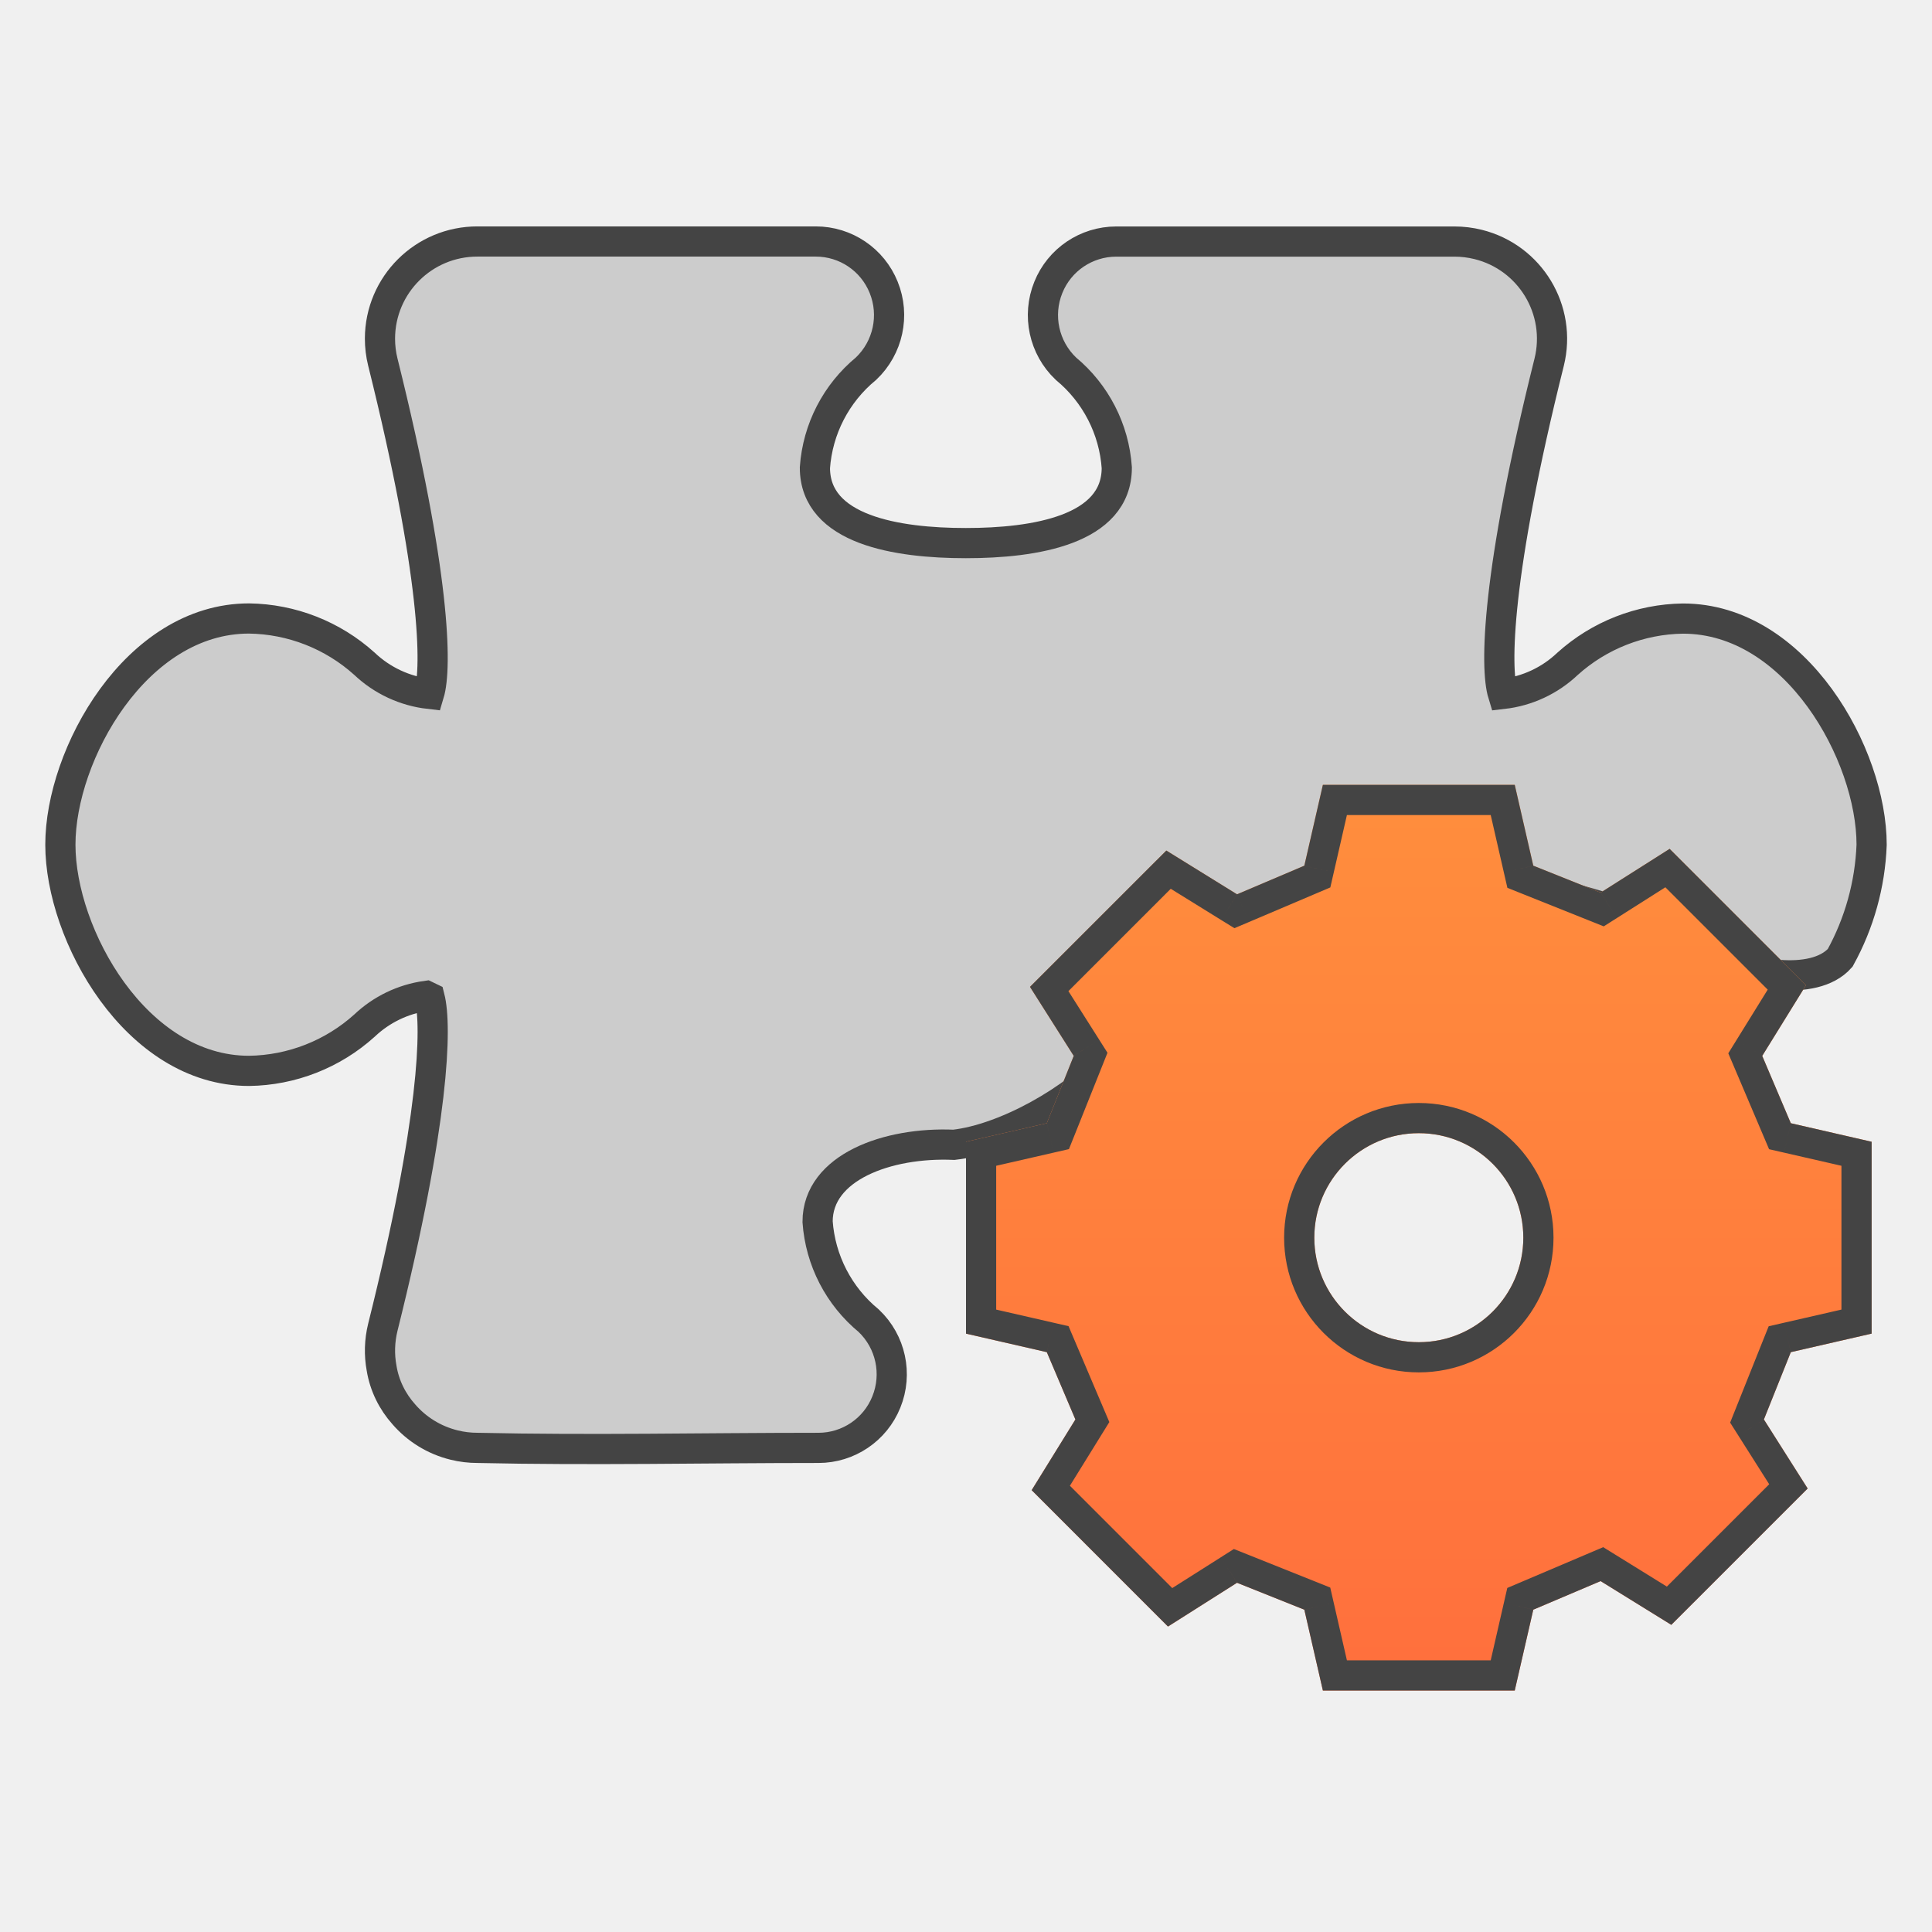
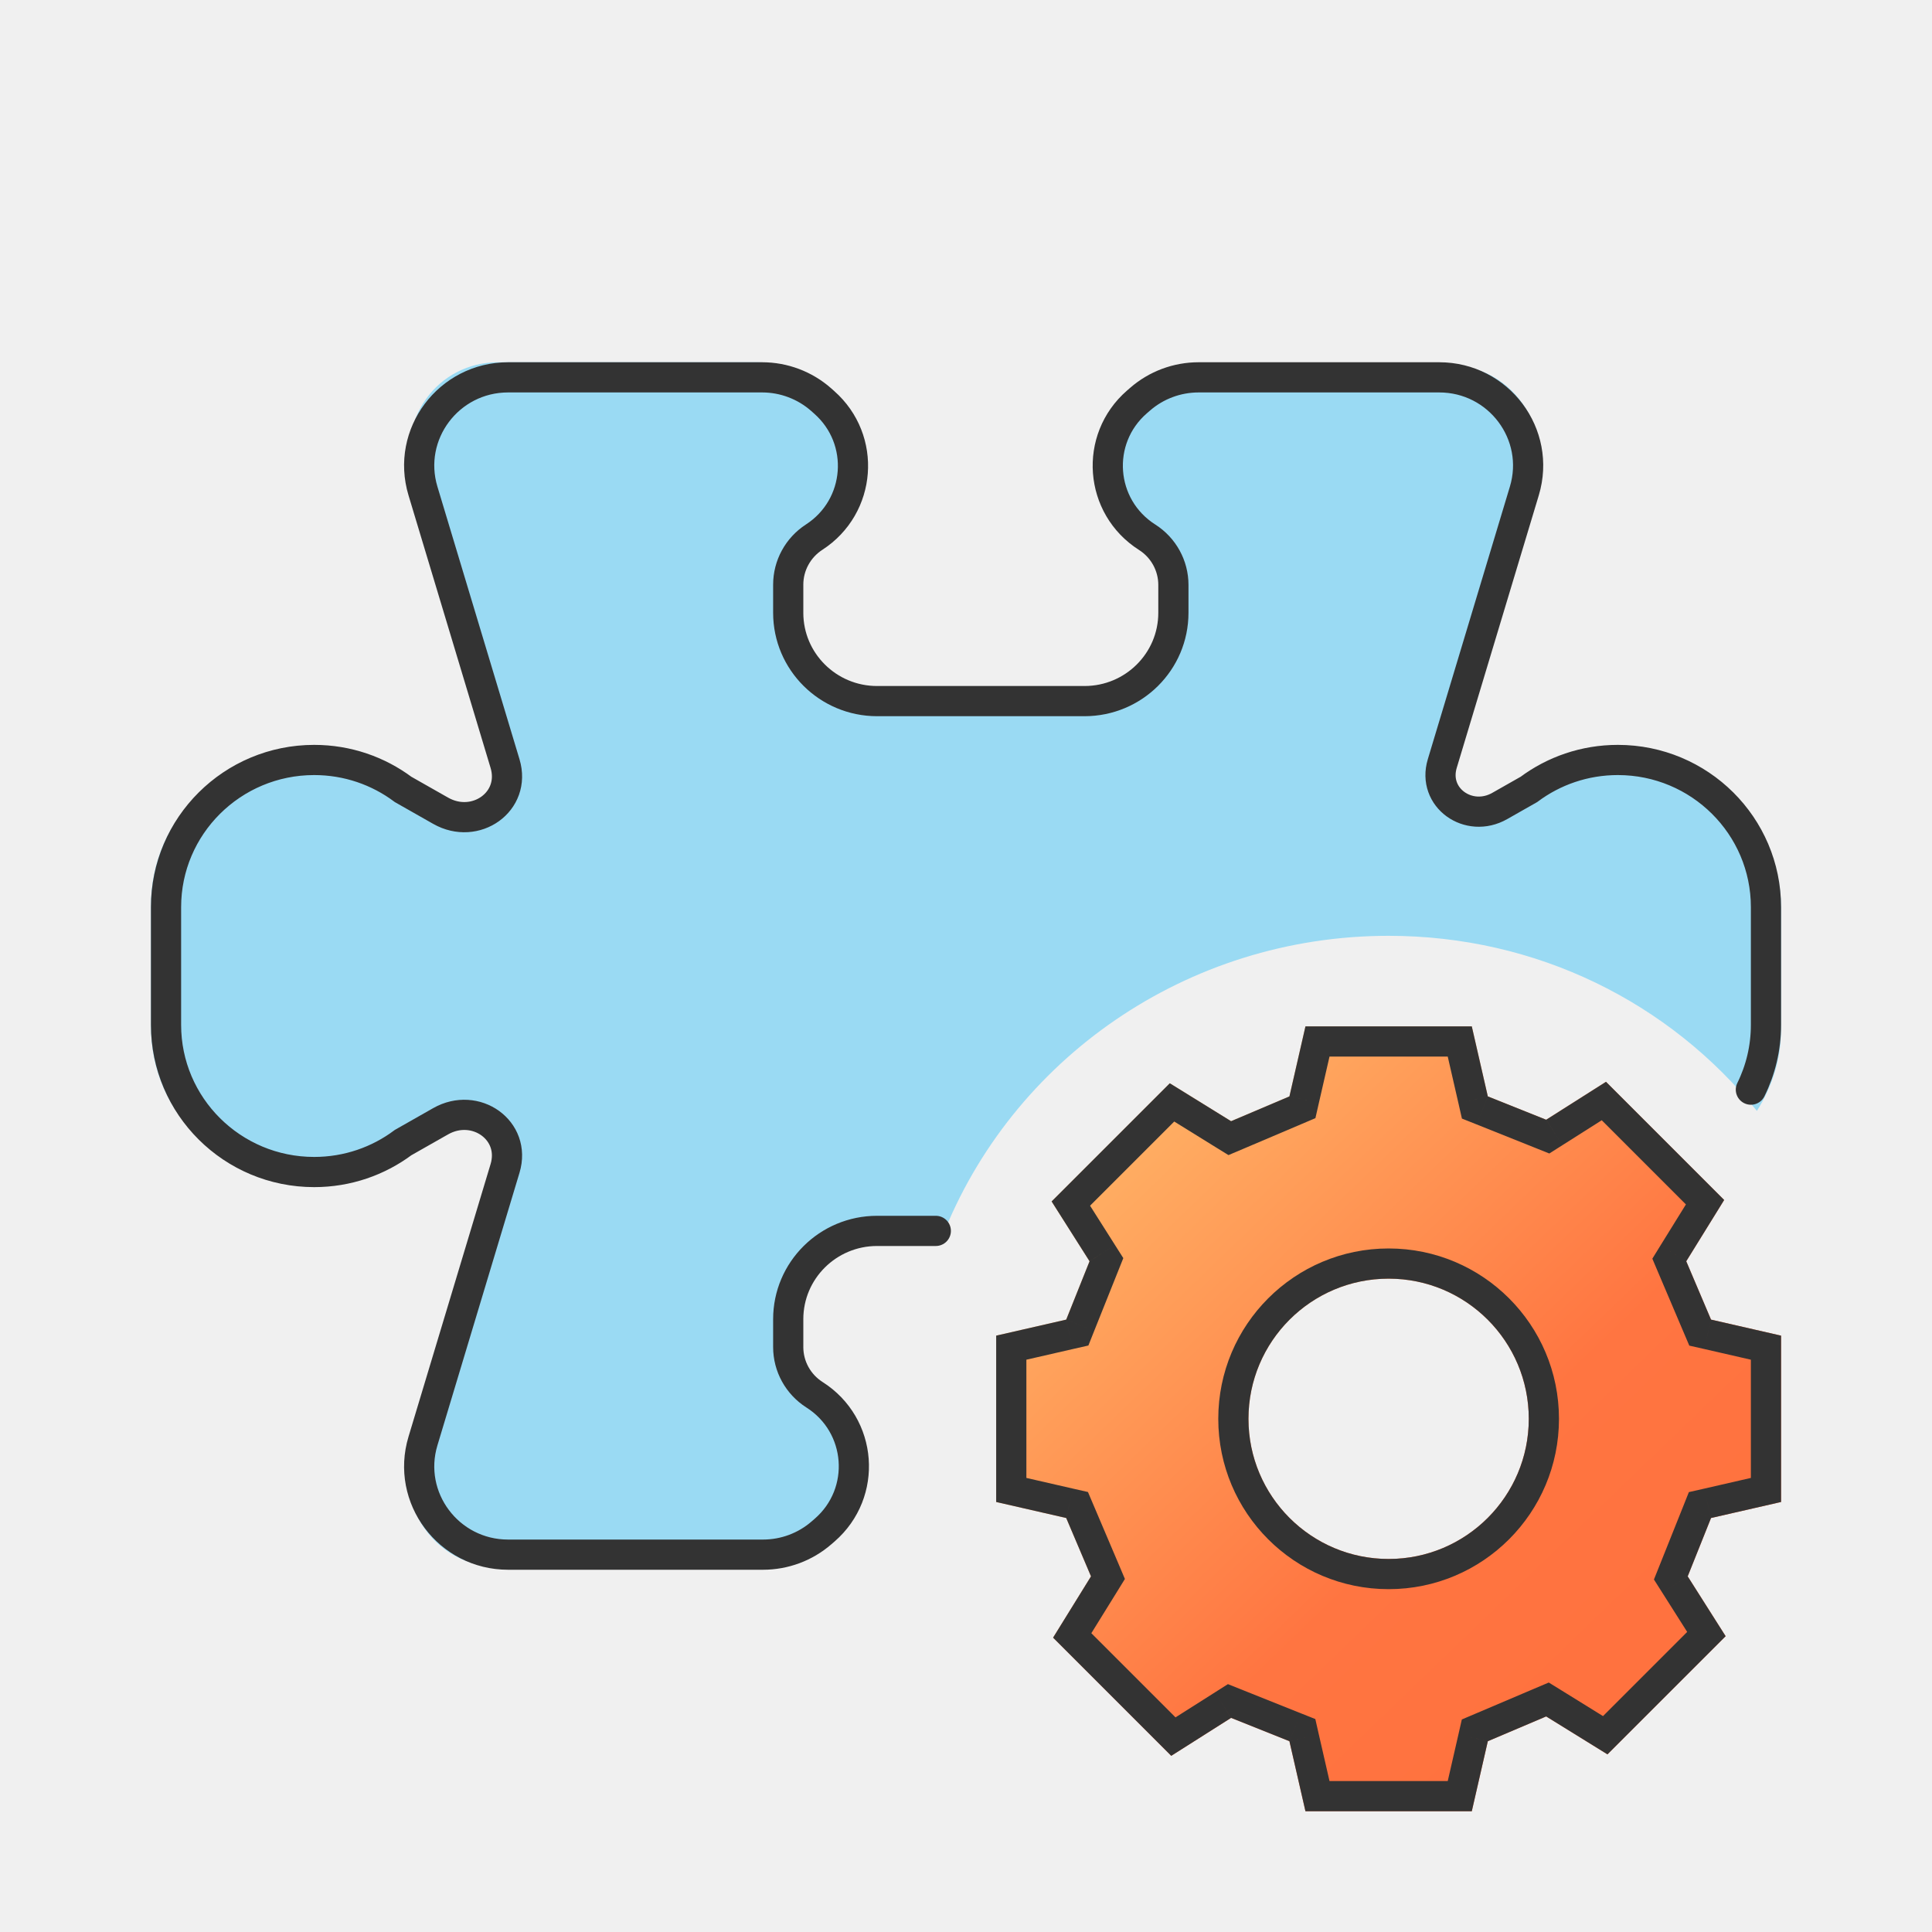
<svg xmlns="http://www.w3.org/2000/svg" width="64" height="64" viewBox="0 0 64 64" fill="none">
-   <path fill-rule="evenodd" clip-rule="evenodd" d="M60.958 31.73C61.593 30.58 61.95 29.297 62 27.984C62 25.002 59.5 20.491 55.751 20.491C54.337 20.51 52.978 21.043 51.928 21.989C51.342 22.546 50.59 22.896 49.786 22.988C49.523 22.127 49.561 19.03 51.318 11.999C51.746 10.271 50.692 8.525 48.963 8.097C48.707 8.034 48.445 8.002 48.181 8.002H36.977C35.987 8.002 35.096 8.603 34.727 9.521C34.35 10.453 34.581 11.521 35.31 12.213C36.297 13.03 36.907 14.215 36.995 15.493C36.995 17.559 34.278 17.991 31.995 17.991C29.713 17.991 26.995 17.558 26.995 15.493C27.085 14.213 27.698 13.026 28.69 12.211C29.419 11.518 29.651 10.45 29.273 9.519C28.904 8.601 28.013 7.999 27.023 8H15.819C14.038 7.996 12.591 9.435 12.587 11.215C12.587 11.478 12.618 11.741 12.682 11.996C14.431 19.017 14.476 22.114 14.214 22.986C13.41 22.894 12.658 22.543 12.072 21.987C11.022 21.04 9.663 20.507 8.249 20.488C4.5 20.488 2 24.999 2 27.981C2 30.963 4.5 35.474 8.249 35.474C9.663 35.455 11.022 34.923 12.072 33.976C12.636 33.441 13.352 33.096 14.121 32.989L14.233 33.043C14.474 33.991 14.396 37.106 12.682 43.966C12.569 44.424 12.56 44.883 12.64 45.318C12.735 45.903 12.998 46.427 13.377 46.851C13.798 47.337 14.37 47.703 15.043 47.869C15.297 47.932 15.559 47.963 15.821 47.963C19.579 48.047 23.353 47.963 27.112 47.963C28.102 47.963 28.992 47.362 29.361 46.444C29.739 45.512 29.508 44.444 28.779 43.752C27.787 42.937 27.174 41.75 27.084 40.47C27.084 38.664 29.408 37.826 31.599 37.923C33.306 37.731 35.617 36.43 36.811 35.087C37.507 34.304 38.348 33.454 39.258 32.739C42.793 29.958 45.065 29.409 49.419 29.409C52.286 29.409 55.362 30.851 57.13 31.838C57.774 32.197 60.065 32.739 60.958 31.73Z" fill="#CCCCCC" stroke="#444444" />
-   <mask id="path-2-inside-1_838_5014" fill="white">
-     <path fill-rule="evenodd" clip-rule="evenodd" d="M59.323 37.208L62 37.822V44.178L59.323 44.792L58.431 47.022L59.881 49.309L55.364 53.825L53.022 52.376L50.792 53.323L50.178 56H43.822L43.208 53.323L40.978 52.431L38.691 53.881L34.175 49.364L35.624 47.022L34.677 44.792L32 44.178V37.822L34.677 37.208L35.569 34.978L34.119 32.691L38.636 28.175L40.978 29.625L43.208 28.677L43.822 26H50.178L50.792 28.677L53.022 29.569L55.309 28.119L59.825 32.636L58.376 34.978L59.323 37.208ZM47 44.462C48.912 44.462 50.462 42.912 50.462 41C50.462 39.088 48.912 37.538 47 37.538C45.088 37.538 43.538 39.088 43.538 41C43.538 42.912 45.088 44.462 47 44.462Z" />
+   <path fill-rule="evenodd" clip-rule="evenodd" d="M26 44V44.9C26 45.6 26.3 46.2 26.9 46.5C28.5 47.5 28.7 49.8 27.2 51.1L27.1 51.2C26.6 51.7 25.9 51.9 25.1 51.9H20H16.5C14.5 51.9 13.1 50 13.6 48L16.4 38.7C16.8 37.4 15.4 36.4 14.2 37.1L13 38C12.2 38.6 11.1 39 10 39C7.2 39 5 36.8 5 34V30C5 27.2 7.2 25 10 25C11.1 25 12.2 25.4 13 26L14.3 26.7C15.5 27.4 16.9 26.4 16.5 25.1L13.7 15.9C13.1 13.9 14.5 12 16.5 12H20H25.1C25.8 12 26.5 12.3 27.1 12.8L27.2 12.9C28.6 14.2 28.5 16.4 26.9 17.5C26.3 17.8 26 18.4 26 19V20C26 21.7 27.3 23 29 23H36C37.7 23 39 21.7 39 20V19.1C39 18.4 38.7 17.8 38.1 17.5C36.5 16.5 36.3 14.2 37.8 12.9L37.9 12.8C38.4 12.3 39.1 12.1 39.9 12.1H45H48C50 12.1 51.4 14 50.9 16L48.1 25.3C47.8 26.5 49 27.3 50 26.7L51 26.1C51.8 25.5 52.9 25.1 54 25.1C56.8 25.1 59 27.3 59 30.1V34.1C59 35.1 58.7 36 58.2 36.8C55.3 33.2 50.9 31 46 31C39.3 31 33.5 35.1 31.2 41H29C27.3 41 26 42.3 26 44Z" fill="#9ADAF3" />
+   <path d="M31 40.775H29.055C27.429 40.775 26.111 42.085 26.111 43.7L26.111 44.624C26.111 45.263 26.439 45.858 26.981 46.203C28.569 47.212 28.738 49.453 27.319 50.686L27.215 50.776C26.678 51.243 25.989 51.5 25.276 51.5H20.222H16.832C14.861 51.5 13.446 49.613 14.011 47.737L16.73 38.706C17.111 37.442 15.75 36.489 14.597 37.143L13.354 37.849C12.533 38.462 11.513 38.825 10.407 38.825C7.697 38.825 5.5 36.642 5.5 33.95V30.05C5.5 27.358 7.697 25.175 10.407 25.175C11.513 25.175 12.533 25.538 13.354 26.151L14.597 26.857C15.75 27.512 17.111 26.558 16.73 25.294L14.011 16.263C13.446 14.387 14.861 12.5 16.832 12.5H20.222H25.246C25.967 12.5 26.663 12.763 27.202 13.238L27.304 13.329C28.702 14.563 28.536 16.78 26.969 17.794C26.434 18.141 26.111 18.733 26.111 19.367V20.3C26.111 21.915 27.429 23.225 29.055 23.225H35.926C37.552 23.225 38.87 21.915 38.87 20.3L38.87 19.376C38.87 18.737 38.543 18.142 38.001 17.797C36.413 16.788 36.244 14.547 37.663 13.314L37.767 13.224C38.303 12.757 38.992 12.5 39.706 12.5H44.759H47.675C49.647 12.5 51.061 14.387 50.496 16.263L47.777 25.294C47.437 26.422 48.651 27.284 49.681 26.699L50.646 26.151C51.467 25.538 52.487 25.175 53.593 25.175C56.303 25.175 58.5 27.358 58.5 30.05V33.95C58.5 34.72 58.32 35.449 58 36.096" stroke="#333333" stroke-linecap="round" />
+   <mask id="path-3-inside-1_1718_7468" fill="white">
+     <path fill-rule="evenodd" clip-rule="evenodd" d="M59 44.245V49.755L56.68 50.286L55.907 52.219L57.164 54.201L53.249 58.115L51.219 56.859L49.286 57.68L48.755 60H43.245L42.714 57.68L40.781 56.907L38.799 58.164L34.885 54.249L36.141 52.219L35.32 50.286L33 49.755V44.245L35.32 43.714L36.093 41.781L34.836 39.799L38.751 35.885L40.781 37.141L42.714 36.32L43.245 34H48.755L49.286 36.32L51.219 37.093L53.201 35.836L57.115 39.751L55.859 41.781L56.68 43.714L59 44.245ZM46 51.643C48.564 51.643 50.643 49.564 50.643 47C50.643 44.436 48.564 42.357 46 42.357C43.436 42.357 41.357 44.436 41.357 47C41.357 49.564 43.436 51.643 46 51.643Z" />
  </mask>
-   <path fill-rule="evenodd" clip-rule="evenodd" d="M59.323 37.208L62 37.822V44.178L59.323 44.792L58.431 47.022L59.881 49.309L55.364 53.825L53.022 52.376L50.792 53.323L50.178 56H43.822L43.208 53.323L40.978 52.431L38.691 53.881L34.175 49.364L35.624 47.022L34.677 44.792L32 44.178V37.822L34.677 37.208L35.569 34.978L34.119 32.691L38.636 28.175L40.978 29.625L43.208 28.677L43.822 26H50.178L50.792 28.677L53.022 29.569L55.309 28.119L59.825 32.636L58.376 34.978L59.323 37.208ZM47 44.462C48.912 44.462 50.462 42.912 50.462 41C50.462 39.088 48.912 37.538 47 37.538C45.088 37.538 43.538 39.088 43.538 41C43.538 42.912 45.088 44.462 47 44.462Z" fill="url(#paint0_linear_838_5014)" />
-   <path d="M62 37.822H63V37.025L62.223 36.847L62 37.822ZM59.323 37.208L58.403 37.599L58.603 38.069L59.1 38.183L59.323 37.208ZM62 44.178L62.223 45.153L63 44.975V44.178H62ZM59.323 44.792L59.1 43.817L58.59 43.934L58.395 44.42L59.323 44.792ZM58.431 47.022L57.503 46.651L57.313 47.126L57.587 47.558L58.431 47.022ZM59.881 49.309L60.588 50.016L61.154 49.449L60.725 48.773L59.881 49.309ZM55.364 53.825L54.838 54.675L55.511 55.092L56.071 54.532L55.364 53.825ZM53.022 52.376L53.549 51.525L53.108 51.252L52.631 51.455L53.022 52.376ZM50.792 53.323L50.401 52.403L49.931 52.603L49.817 53.1L50.792 53.323ZM50.178 56V57H50.975L51.153 56.223L50.178 56ZM43.822 56L42.847 56.223L43.025 57H43.822V56ZM43.208 53.323L44.183 53.1L44.066 52.59L43.58 52.395L43.208 53.323ZM40.978 52.431L41.349 51.503L40.874 51.313L40.442 51.587L40.978 52.431ZM38.691 53.881L37.984 54.588L38.551 55.154L39.227 54.725L38.691 53.881ZM34.175 49.364L33.325 48.838L32.908 49.511L33.468 50.071L34.175 49.364ZM35.624 47.022L36.475 47.549L36.748 47.108L36.545 46.631L35.624 47.022ZM34.677 44.792L35.597 44.401L35.397 43.931L34.9 43.817L34.677 44.792ZM32 44.178H31V44.975L31.777 45.153L32 44.178ZM32 37.822L31.777 36.847L31 37.025V37.822H32ZM34.677 37.208L34.9 38.183L35.41 38.066L35.605 37.58L34.677 37.208ZM35.569 34.978L36.497 35.349L36.687 34.874L36.413 34.442L35.569 34.978ZM34.119 32.691L33.412 31.984L32.846 32.551L33.275 33.227L34.119 32.691ZM38.636 28.175L39.162 27.325L38.489 26.908L37.929 27.468L38.636 28.175ZM40.978 29.625L40.451 30.475L40.892 30.747L41.369 30.545L40.978 29.625ZM43.208 28.677L43.599 29.597L44.069 29.397L44.183 28.9L43.208 28.677ZM43.822 26V25H43.025L42.847 25.777L43.822 26ZM50.178 26L51.153 25.777L50.975 25H50.178V26ZM50.792 28.677L49.817 28.9L49.934 29.41L50.42 29.605L50.792 28.677ZM53.022 29.569L52.651 30.497L53.126 30.687L53.558 30.413L53.022 29.569ZM55.309 28.119L56.016 27.412L55.449 26.846L54.773 27.274L55.309 28.119ZM59.825 32.636L60.675 33.162L61.092 32.489L60.532 31.929L59.825 32.636ZM58.376 34.978L57.525 34.451L57.252 34.892L57.455 35.369L58.376 34.978ZM62.223 36.847L59.547 36.233L59.1 38.183L61.777 38.796L62.223 36.847ZM63 44.178V37.822H61V44.178H63ZM59.547 45.767L62.223 45.153L61.777 43.204L59.1 43.817L59.547 45.767ZM59.36 47.394L60.252 45.163L58.395 44.42L57.503 46.651L59.36 47.394ZM60.725 48.773L59.276 46.487L57.587 47.558L59.036 49.844L60.725 48.773ZM56.071 54.532L60.588 50.016L59.174 48.601L54.657 53.118L56.071 54.532ZM52.496 53.226L54.838 54.675L55.891 52.975L53.549 51.525L52.496 53.226ZM51.183 54.244L53.413 53.296L52.631 51.455L50.401 52.403L51.183 54.244ZM51.153 56.223L51.767 53.547L49.817 53.1L49.204 55.777L51.153 56.223ZM43.822 57H50.178V55H43.822V57ZM42.233 53.547L42.847 56.223L44.796 55.777L44.183 53.1L42.233 53.547ZM40.606 53.36L42.837 54.252L43.58 52.395L41.349 51.503L40.606 53.36ZM39.227 54.725L41.513 53.276L40.442 51.587L38.156 53.036L39.227 54.725ZM33.468 50.071L37.984 54.588L39.399 53.174L34.882 48.657L33.468 50.071ZM34.774 46.496L33.325 48.838L35.025 49.891L36.475 47.549L34.774 46.496ZM33.756 45.183L34.704 47.413L36.545 46.631L35.597 44.401L33.756 45.183ZM31.777 45.153L34.453 45.767L34.9 43.817L32.223 43.204L31.777 45.153ZM31 37.822V44.178H33V37.822H31ZM34.453 36.233L31.777 36.847L32.223 38.796L34.9 38.183L34.453 36.233ZM34.64 34.606L33.748 36.837L35.605 37.58L36.497 35.349L34.64 34.606ZM33.275 33.227L34.724 35.513L36.413 34.442L34.964 32.156L33.275 33.227ZM37.929 27.468L33.412 31.984L34.826 33.399L39.343 28.882L37.929 27.468ZM41.504 28.774L39.162 27.325L38.109 29.025L40.451 30.475L41.504 28.774ZM42.817 27.756L40.587 28.704L41.369 30.545L43.599 29.597L42.817 27.756ZM42.847 25.777L42.233 28.453L44.183 28.9L44.796 26.223L42.847 25.777ZM50.178 25H43.822V27H50.178V25ZM51.767 28.453L51.153 25.777L49.204 26.223L49.817 28.9L51.767 28.453ZM53.394 28.64L51.163 27.748L50.42 29.605L52.651 30.497L53.394 28.64ZM54.773 27.274L52.487 28.724L53.558 30.413L55.844 28.963L54.773 27.274ZM60.532 31.929L56.016 27.412L54.601 28.826L59.118 33.343L60.532 31.929ZM59.226 35.504L60.675 33.162L58.975 32.109L57.525 34.451L59.226 35.504ZM60.244 36.817L59.296 34.587L57.455 35.369L58.403 37.599L60.244 36.817ZM49.462 41C49.462 42.359 48.359 43.462 47 43.462V45.462C49.464 45.462 51.462 43.464 51.462 41H49.462ZM47 38.538C48.359 38.538 49.462 39.641 49.462 41H51.462C51.462 38.536 49.464 36.538 47 36.538V38.538ZM44.538 41C44.538 39.641 45.641 38.538 47 38.538V36.538C44.536 36.538 42.538 38.536 42.538 41H44.538ZM47 43.462C45.641 43.462 44.538 42.359 44.538 41H42.538C42.538 43.464 44.536 45.462 47 45.462V43.462Z" fill="#444444" mask="url(#path-2-inside-1_838_5014)" />
+   <path fill-rule="evenodd" clip-rule="evenodd" d="M59 44.245V49.755L56.68 50.286L55.907 52.219L57.164 54.201L53.249 58.115L51.219 56.859L49.286 57.68L48.755 60H43.245L42.714 57.68L40.781 56.907L38.799 58.164L34.885 54.249L36.141 52.219L35.32 50.286L33 49.755V44.245L35.32 43.714L36.093 41.781L34.836 39.799L38.751 35.885L40.781 37.141L42.714 36.32L43.245 34H48.755L49.286 36.32L51.219 37.093L53.201 35.836L57.115 39.751L55.859 41.781L56.68 43.714L59 44.245ZM46 51.643C48.564 51.643 50.643 49.564 50.643 47C50.643 44.436 48.564 42.357 46 42.357C43.436 42.357 41.357 44.436 41.357 47C41.357 49.564 43.436 51.643 46 51.643Z" fill="url(#paint0_linear_1718_7468)" />
+   <path d="M59 49.755L59.223 50.729L60 50.551V49.755H59ZM59 44.245H60V43.449L59.223 43.271L59 44.245ZM56.68 50.286L56.457 49.312L55.946 49.428L55.752 49.915L56.68 50.286ZM55.907 52.219L54.979 51.848L54.789 52.323L55.063 52.755L55.907 52.219ZM57.164 54.201L57.871 54.908L58.437 54.342L58.008 53.665L57.164 54.201ZM53.249 58.115L52.723 58.965L53.396 59.382L53.956 58.822L53.249 58.115ZM51.219 56.859L51.746 56.008L51.305 55.736L50.828 55.938L51.219 56.859ZM49.286 57.68L48.895 56.76L48.425 56.96L48.312 57.457L49.286 57.68ZM48.755 60V61H49.551L49.729 60.223L48.755 60ZM43.245 60L42.271 60.223L42.449 61H43.245V60ZM42.714 57.68L43.688 57.457L43.572 56.946L43.085 56.752L42.714 57.68ZM40.781 56.907L41.152 55.979L40.677 55.789L40.245 56.063L40.781 56.907ZM38.799 58.164L38.092 58.871L38.658 59.437L39.335 59.008L38.799 58.164ZM34.885 54.249L34.035 53.723L33.618 54.396L34.178 54.956L34.885 54.249ZM36.141 52.219L36.992 52.746L37.264 52.305L37.062 51.828L36.141 52.219ZM35.32 50.286L36.24 49.895L36.04 49.425L35.543 49.312L35.32 50.286ZM33 49.755H32V50.551L32.777 50.729L33 49.755ZM33 44.245L32.777 43.271L32 43.449V44.245H33ZM35.32 43.714L35.543 44.688L36.054 44.572L36.248 44.085L35.32 43.714ZM36.093 41.781L37.021 42.152L37.211 41.677L36.937 41.245L36.093 41.781ZM34.836 39.799L34.129 39.092L33.563 39.658L33.992 40.335L34.836 39.799ZM38.751 35.885L39.277 35.035L38.604 34.618L38.044 35.178L38.751 35.885ZM40.781 37.141L40.254 37.992L40.695 38.264L41.172 38.062L40.781 37.141ZM42.714 36.32L43.105 37.24L43.575 37.04L43.688 36.543L42.714 36.32ZM43.245 34V33H42.449L42.271 33.777L43.245 34ZM48.755 34L49.729 33.777L49.551 33H48.755V34ZM49.286 36.32L48.312 36.543L48.428 37.054L48.915 37.248L49.286 36.32ZM51.219 37.093L50.848 38.021L51.323 38.211L51.755 37.937L51.219 37.093ZM53.201 35.836L53.908 35.129L53.342 34.563L52.665 34.992L53.201 35.836ZM57.115 39.751L57.965 40.277L58.382 39.604L57.822 39.044L57.115 39.751ZM55.859 41.781L55.008 41.254L54.736 41.695L54.938 42.172L55.859 41.781ZM56.68 43.714L55.76 44.105L55.96 44.575L56.457 44.688L56.68 43.714ZM60 49.755V44.245H58V49.755H60ZM56.904 51.261L59.223 50.729L58.777 48.78L56.457 49.312L56.904 51.261ZM56.836 52.591L57.609 50.658L55.752 49.915L54.979 51.848L56.836 52.591ZM58.008 53.665L56.752 51.684L55.063 52.755L56.319 54.736L58.008 53.665ZM53.956 58.822L57.871 54.908L56.456 53.494L52.542 57.408L53.956 58.822ZM50.693 57.709L52.723 58.965L53.775 57.265L51.746 56.008L50.693 57.709ZM49.677 58.601L51.611 57.779L50.828 55.938L48.895 56.76L49.677 58.601ZM49.729 60.223L50.261 57.904L48.312 57.457L47.78 59.777L49.729 60.223ZM43.245 61H48.755V59H43.245V61ZM41.739 57.904L42.271 60.223L44.22 59.777L43.688 57.457L41.739 57.904ZM40.409 57.836L42.342 58.609L43.085 56.752L41.152 55.979L40.409 57.836ZM39.335 59.008L41.316 57.752L40.245 56.063L38.264 57.319L39.335 59.008ZM34.178 54.956L38.092 58.871L39.506 57.456L35.592 53.542L34.178 54.956ZM35.291 51.693L34.035 53.723L35.735 54.775L36.992 52.746L35.291 51.693ZM34.399 50.677L35.221 52.611L37.062 51.828L36.24 49.895L34.399 50.677ZM32.777 50.729L35.096 51.261L35.543 49.312L33.223 48.78L32.777 50.729ZM32 44.245V49.755H34V44.245H32ZM35.096 42.739L32.777 43.271L33.223 45.22L35.543 44.688L35.096 42.739ZM35.164 41.409L34.391 43.342L36.248 44.085L37.021 42.152L35.164 41.409ZM33.992 40.335L35.248 42.316L36.937 41.245L35.681 39.264L33.992 40.335ZM38.044 35.178L34.129 39.092L35.544 40.506L39.458 36.592L38.044 35.178ZM41.307 36.291L39.277 35.035L38.225 36.735L40.254 37.992L41.307 36.291ZM42.323 35.399L40.389 36.221L41.172 38.062L43.105 37.24L42.323 35.399ZM42.271 33.777L41.739 36.096L43.688 36.543L44.22 34.223L42.271 33.777ZM48.755 33H43.245V35H48.755V33ZM50.261 36.096L49.729 33.777L47.78 34.223L48.312 36.543L50.261 36.096ZM51.591 36.164L49.658 35.391L48.915 37.248L50.848 38.021L51.591 36.164ZM52.665 34.992L50.684 36.248L51.755 37.937L53.736 36.681L52.665 34.992ZM57.822 39.044L53.908 35.129L52.494 36.544L56.408 40.458L57.822 39.044ZM56.709 42.307L57.965 40.277L56.265 39.225L55.008 41.254L56.709 42.307ZM57.601 43.323L56.779 41.389L54.938 42.172L55.76 44.105L57.601 43.323ZM59.223 43.271L56.904 42.739L56.457 44.688L58.777 45.22L59.223 43.271ZM49.643 47C49.643 49.012 48.012 50.643 46 50.643V52.643C49.117 52.643 51.643 50.117 51.643 47H49.643ZM46 43.357C48.012 43.357 49.643 44.988 49.643 47H51.643C51.643 43.883 49.117 41.357 46 41.357V43.357ZM42.357 47C42.357 44.988 43.988 43.357 46 43.357V41.357C42.883 41.357 40.357 43.883 40.357 47H42.357ZM46 50.643C43.988 50.643 42.357 49.012 42.357 47H40.357C40.357 50.117 42.883 52.643 46 52.643V50.643Z" fill="#333333" mask="url(#path-3-inside-1_1718_7468)" />
  <defs>
-     <linearGradient id="paint0_linear_838_5014" x1="47" y1="26" x2="47" y2="56" gradientUnits="userSpaceOnUse">
-       <stop stop-color="#FF8E3D" />
+     <linearGradient id="paint0_linear_1718_7468" x1="33" y1="32.984" x2="59" y2="60" gradientUnits="userSpaceOnUse">
+       <stop stop-color="#FFC671" />
+       <stop offset="0.594" stop-color="#FF7541" />
      <stop offset="1" stop-color="#FF6F3D" />
    </linearGradient>
  </defs>
</svg>
